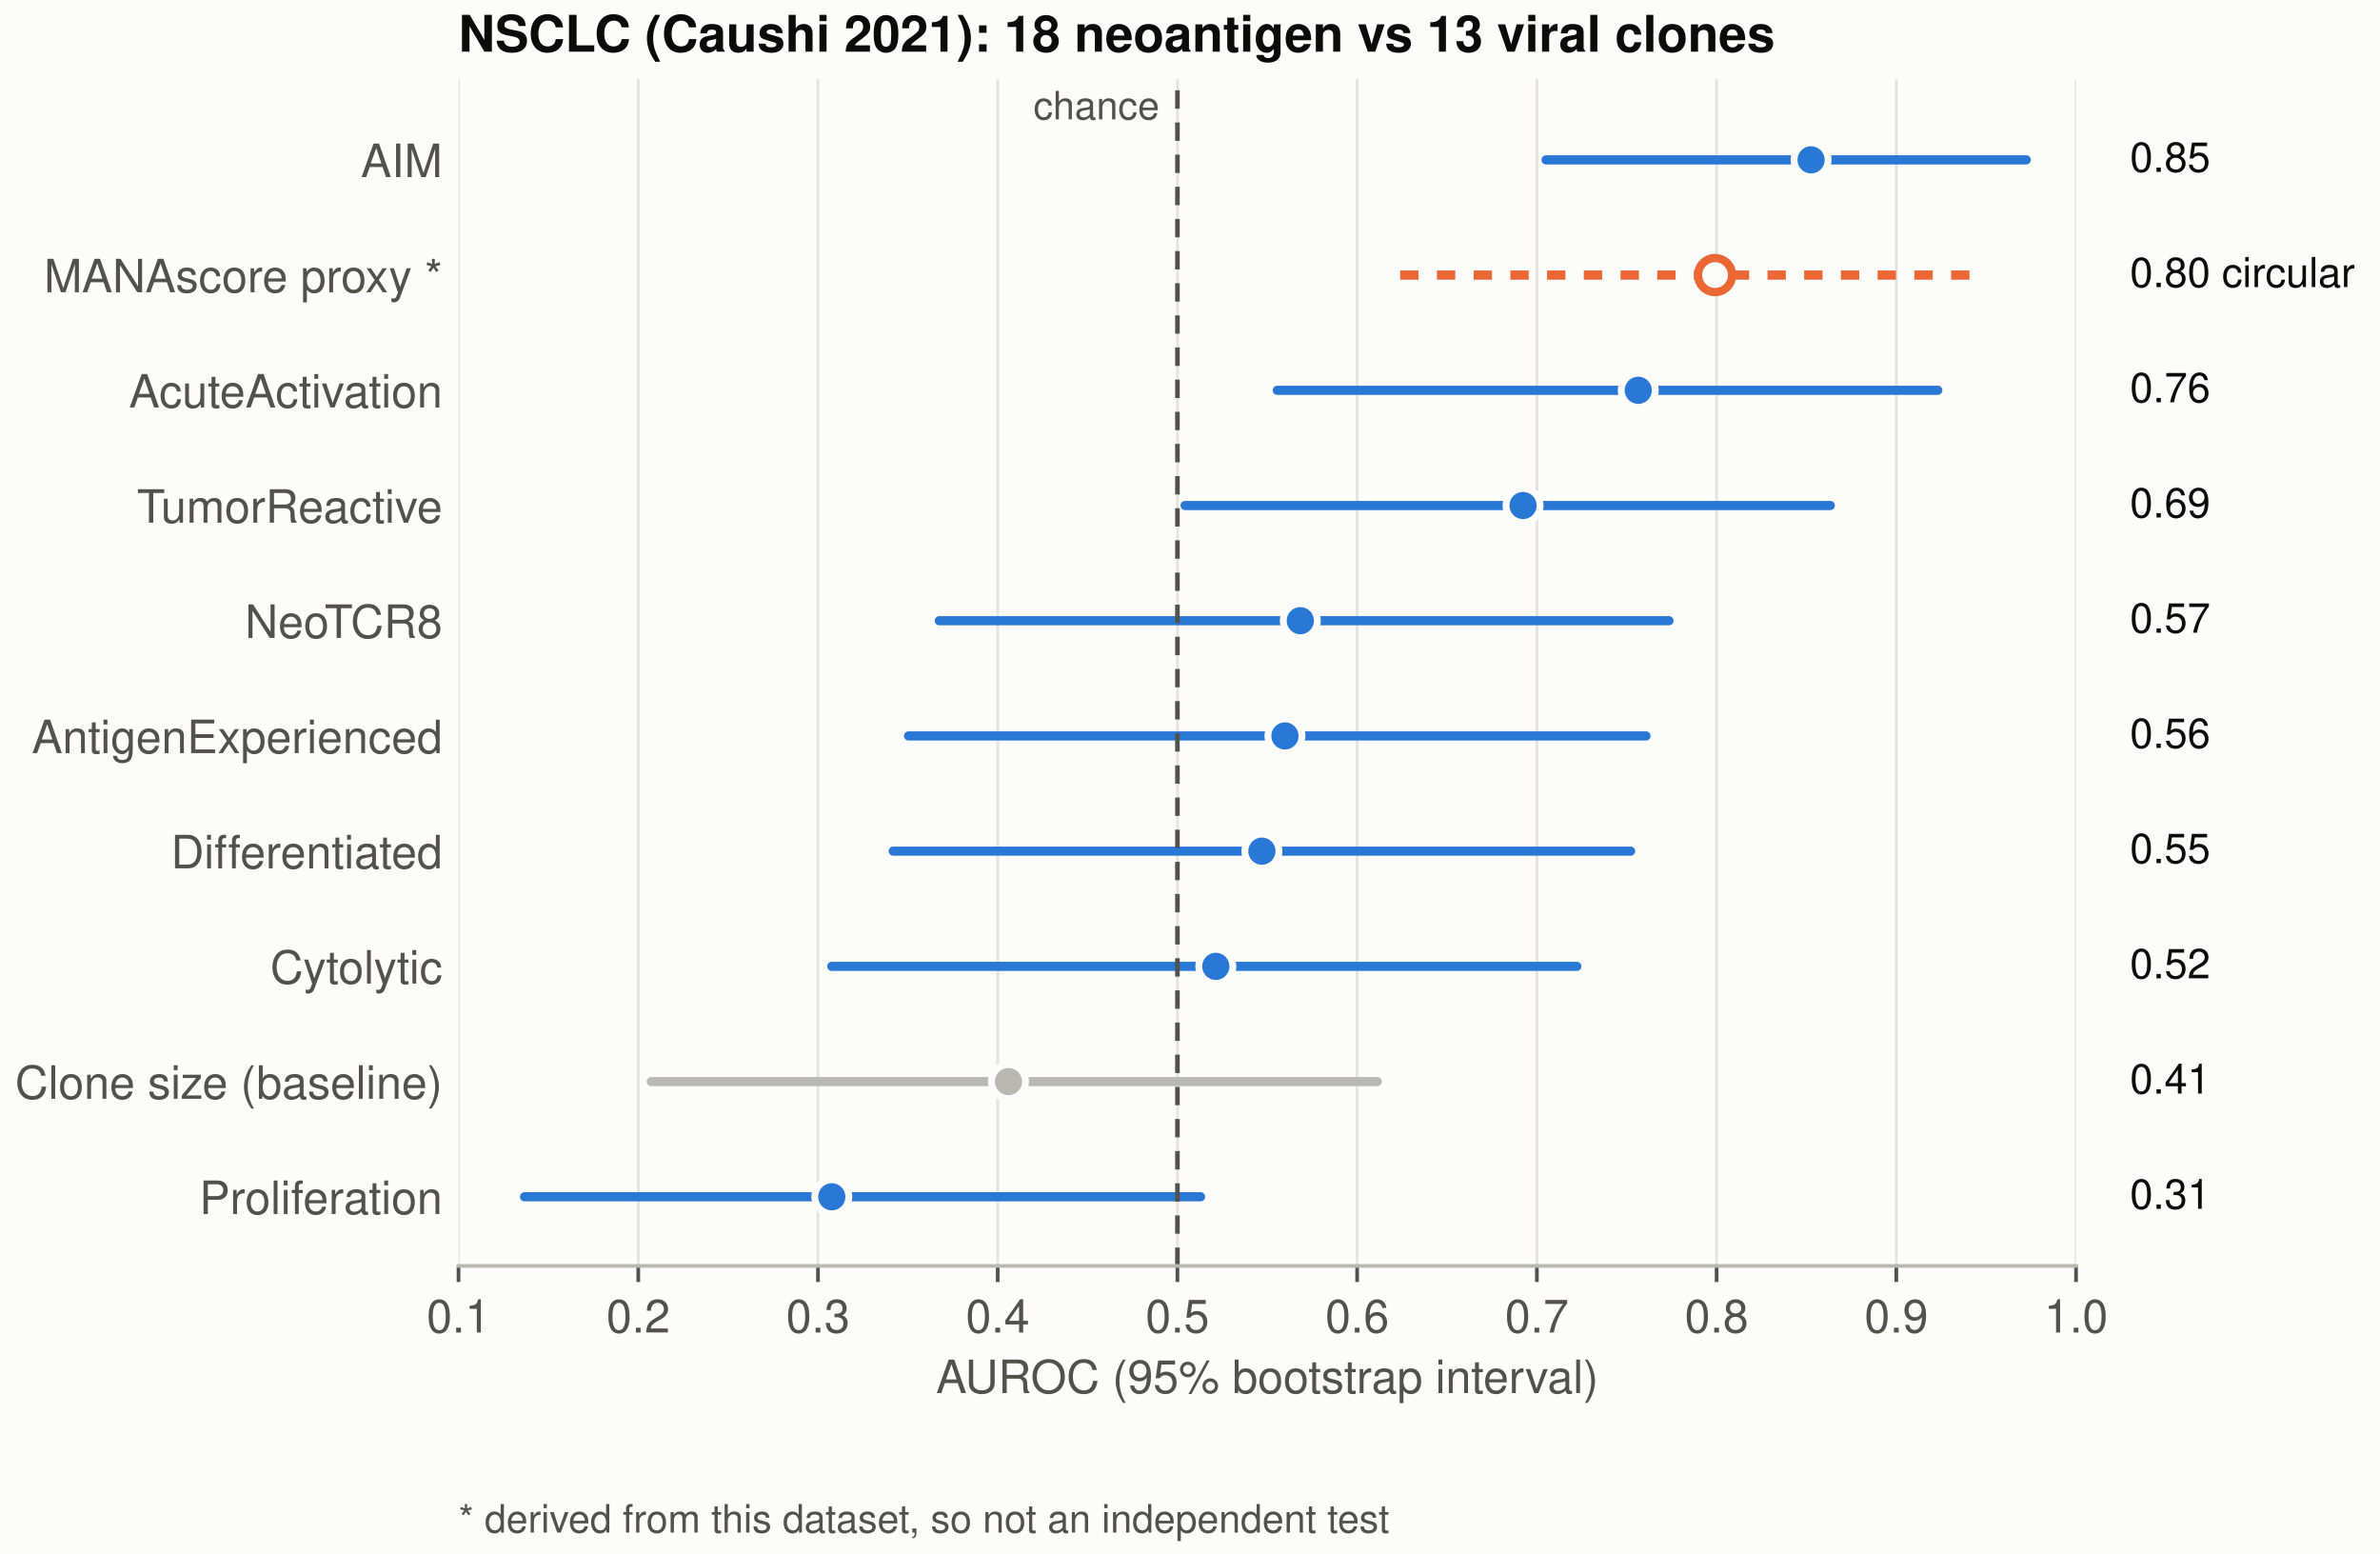
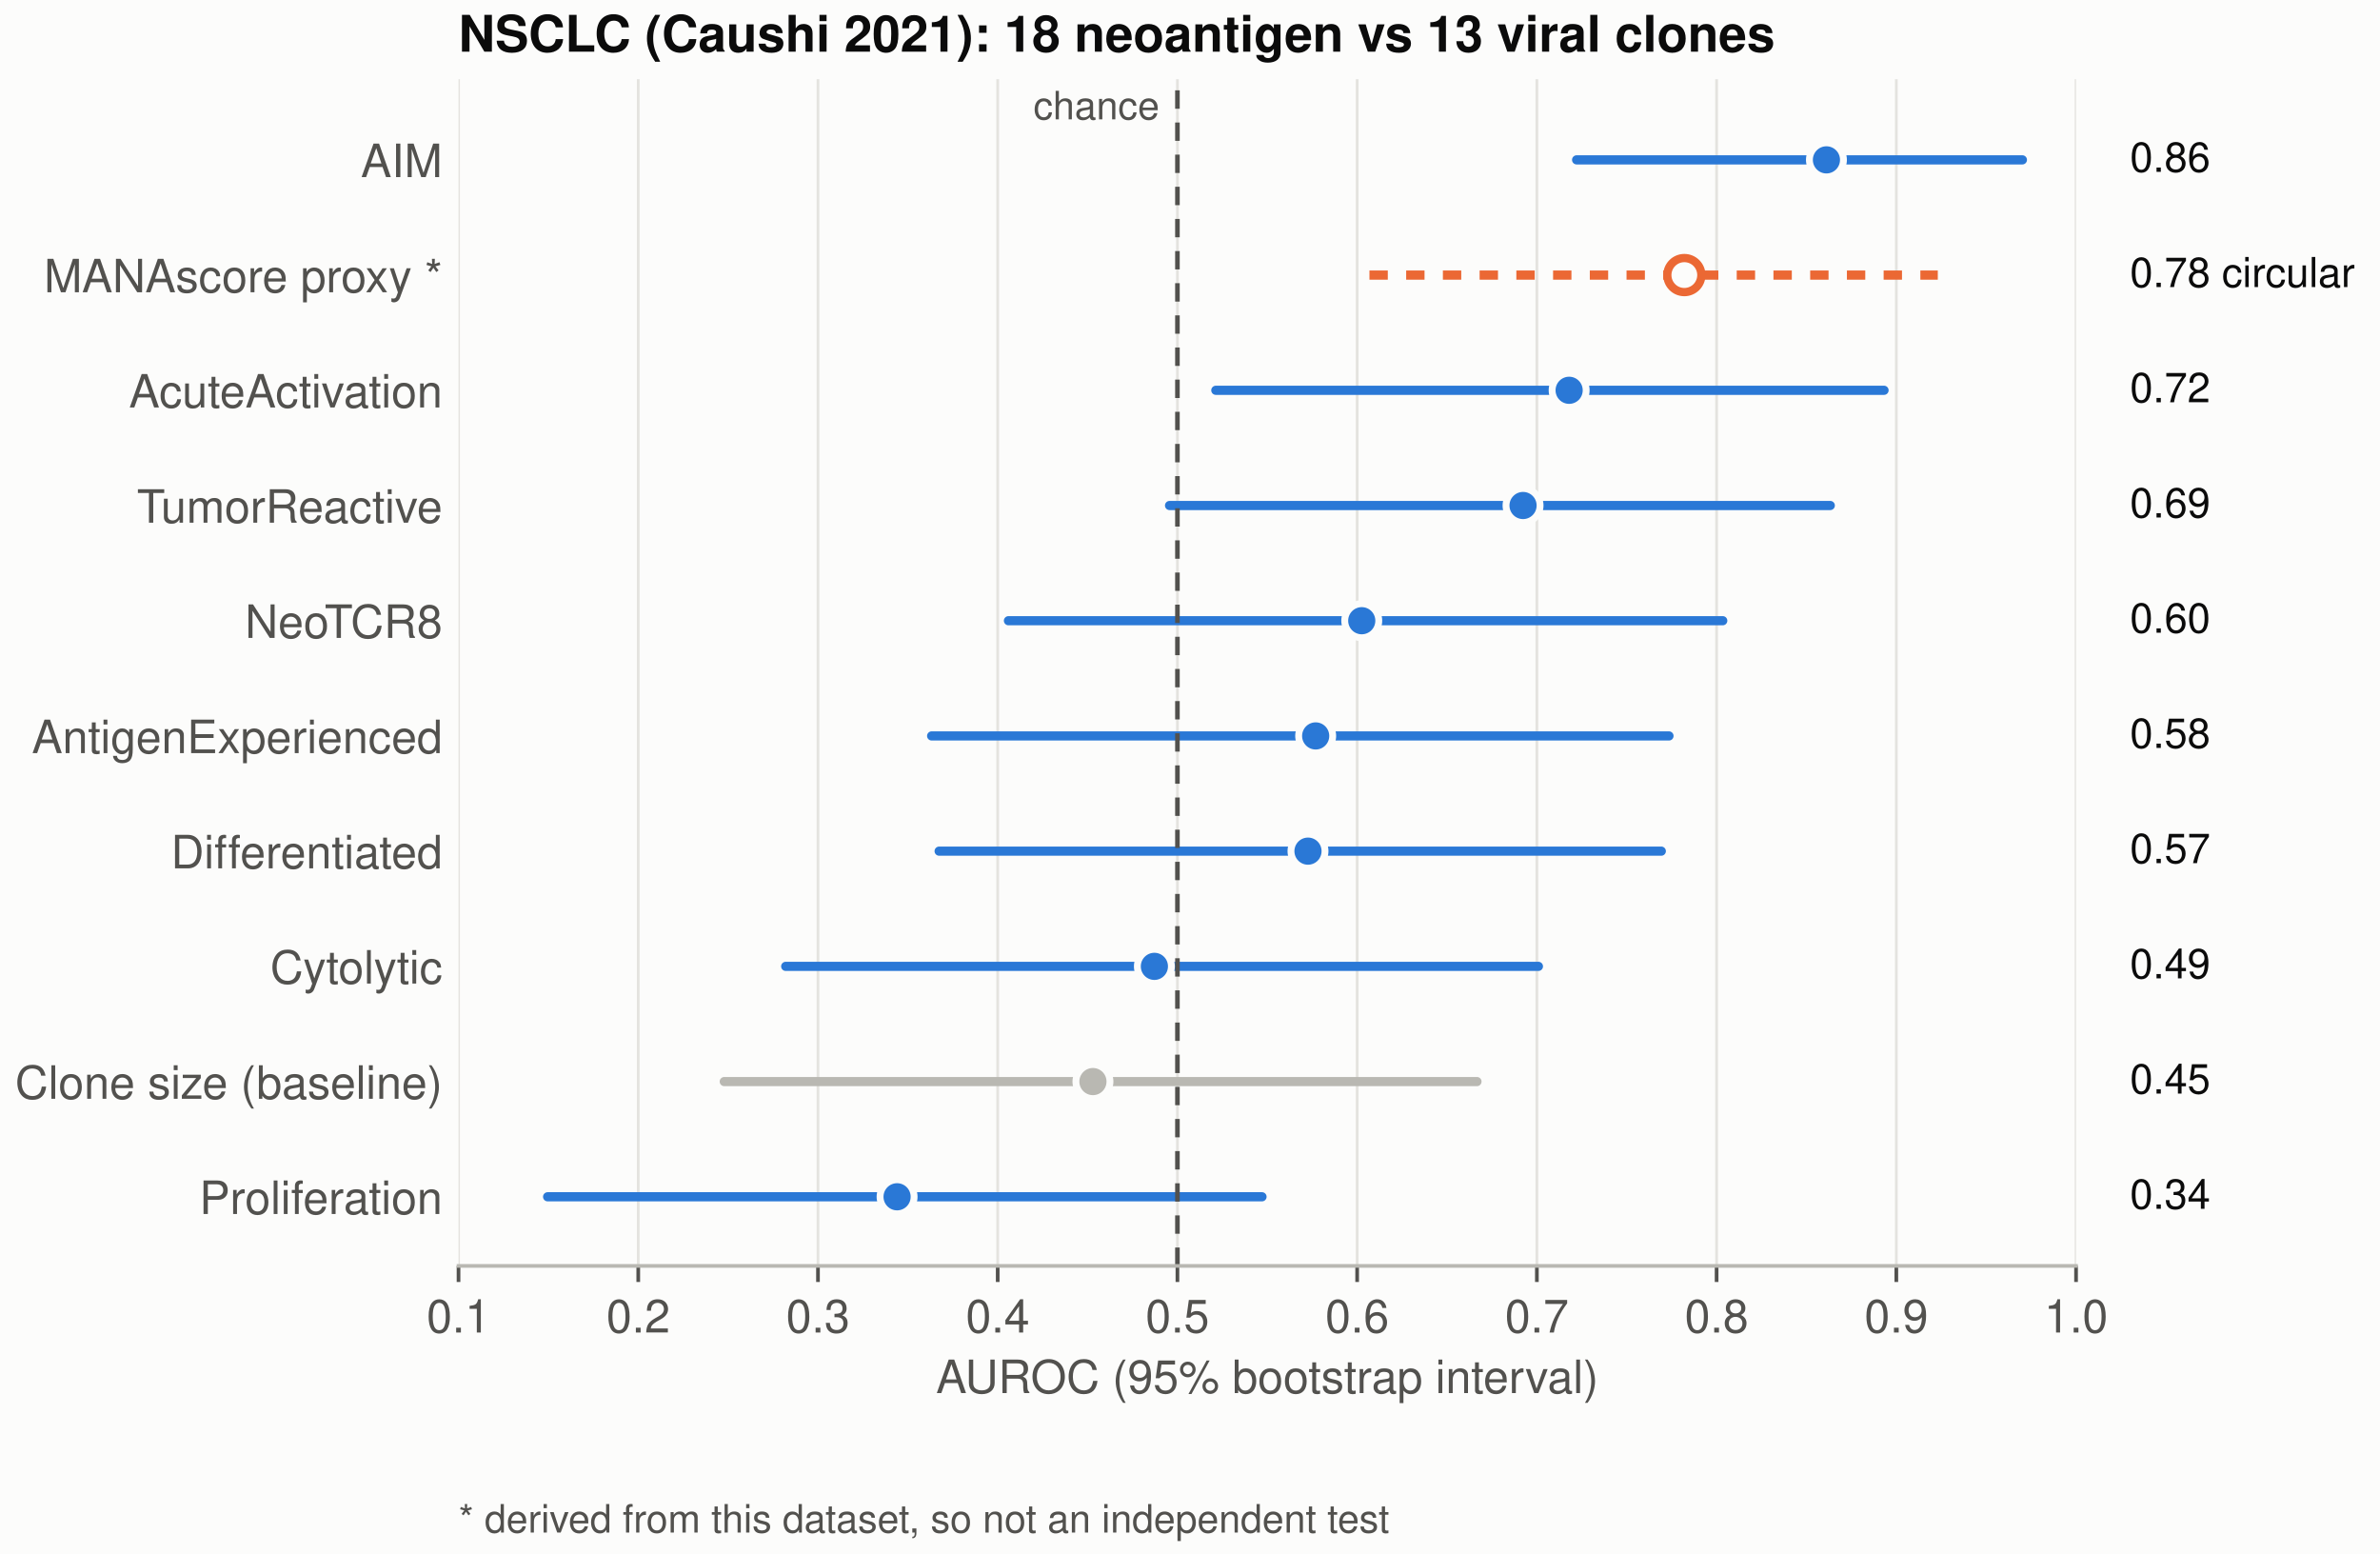
<svg xmlns="http://www.w3.org/2000/svg" xmlns:xlink="http://www.w3.org/1999/xlink" width="518.4pt" height="338.4pt" viewBox="0 0 518.4 338.4" version="1.1">
  <defs>
    <style type="text/css">*{stroke-linejoin: round; stroke-linecap: butt}</style>
  </defs>
  <g id="figure_1">
    <g id="patch_1">
      <path d="M 0 338.4  L 518.4 338.4  L 518.4 0  L 0 0  z " style="fill: #fcfcfb" />
    </g>
    <g id="axes_1">
      <g id="patch_2">
        <path d="M 99.874 275.675  L 452.195 275.675  L 452.195 17.25  L 99.874 17.25  z " style="fill: #fcfcfb" />
      </g>
      <g id="matplotlib.axis_1">
        <g id="xtick_1">
          <g id="line2d_1">
            <path d="M 99.874 275.675  L 99.874 17.25  " clip-path="url(#p249b985e06)" style="fill: none; stroke: #e4e3df; stroke-width: 0.6; stroke-linecap: square" />
          </g>
          <g id="line2d_2">
            <defs>
              <path id="mc6937c2ae9" d="M 0 0  L 0 3.5  " style="stroke: #52514e; stroke-width: 0.8" />
            </defs>
            <g>
              <use xlink:href="#mc6937c2ae9" x="99.874" y="275.675" style="fill: #52514e; stroke: #52514e; stroke-width: 0.8" />
            </g>
          </g>
          <g id="text_1">
            <text style="font-size: 10px; font-family: 'Helvetica', 'Arial', 'DejaVu Sans'; text-anchor: middle; fill: #52514e" x="99.874" y="290.175" transform="rotate(-0 99.87368 290.1752)">0.1</text>
          </g>
        </g>
        <g id="xtick_2">
          <g id="line2d_3">
            <path d="M 139.02 275.675  L 139.02 17.25  " clip-path="url(#p249b985e06)" style="fill: none; stroke: #e4e3df; stroke-width: 0.6; stroke-linecap: square" />
          </g>
          <g id="line2d_4">
            <g>
              <use xlink:href="#mc6937c2ae9" x="139.02" y="275.675" style="fill: #52514e; stroke: #52514e; stroke-width: 0.8" />
            </g>
          </g>
          <g id="text_2">
            <text style="font-size: 10px; font-family: 'Helvetica', 'Arial', 'DejaVu Sans'; text-anchor: middle; fill: #52514e" x="139.02" y="290.175" transform="rotate(-0 139.0204 290.1752)">0.2</text>
          </g>
        </g>
        <g id="xtick_3">
          <g id="line2d_5">
            <path d="M 178.167 275.675  L 178.167 17.25  " clip-path="url(#p249b985e06)" style="fill: none; stroke: #e4e3df; stroke-width: 0.6; stroke-linecap: square" />
          </g>
          <g id="line2d_6">
            <g>
              <use xlink:href="#mc6937c2ae9" x="178.167" y="275.675" style="fill: #52514e; stroke: #52514e; stroke-width: 0.8" />
            </g>
          </g>
          <g id="text_3">
            <text style="font-size: 10px; font-family: 'Helvetica', 'Arial', 'DejaVu Sans'; text-anchor: middle; fill: #52514e" x="178.167" y="290.175" transform="rotate(-0 178.1672 290.1752)">0.3</text>
          </g>
        </g>
        <g id="xtick_4">
          <g id="line2d_7">
            <path d="M 217.314 275.675  L 217.314 17.25  " clip-path="url(#p249b985e06)" style="fill: none; stroke: #e4e3df; stroke-width: 0.6; stroke-linecap: square" />
          </g>
          <g id="line2d_8">
            <g>
              <use xlink:href="#mc6937c2ae9" x="217.314" y="275.675" style="fill: #52514e; stroke: #52514e; stroke-width: 0.8" />
            </g>
          </g>
          <g id="text_4">
            <text style="font-size: 10px; font-family: 'Helvetica', 'Arial', 'DejaVu Sans'; text-anchor: middle; fill: #52514e" x="217.314" y="290.175" transform="rotate(-0 217.314 290.1752)">0.4</text>
          </g>
        </g>
        <g id="xtick_5">
          <g id="line2d_9">
            <path d="M 256.461 275.675  L 256.461 17.25  " clip-path="url(#p249b985e06)" style="fill: none; stroke: #e4e3df; stroke-width: 0.6; stroke-linecap: square" />
          </g>
          <g id="line2d_10">
            <g>
              <use xlink:href="#mc6937c2ae9" x="256.461" y="275.675" style="fill: #52514e; stroke: #52514e; stroke-width: 0.8" />
            </g>
          </g>
          <g id="text_5">
            <text style="font-size: 10px; font-family: 'Helvetica', 'Arial', 'DejaVu Sans'; text-anchor: middle; fill: #52514e" x="256.461" y="290.175" transform="rotate(-0 256.4607 290.1752)">0.5</text>
          </g>
        </g>
        <g id="xtick_6">
          <g id="line2d_11">
            <path d="M 295.608 275.675  L 295.608 17.25  " clip-path="url(#p249b985e06)" style="fill: none; stroke: #e4e3df; stroke-width: 0.6; stroke-linecap: square" />
          </g>
          <g id="line2d_12">
            <g>
              <use xlink:href="#mc6937c2ae9" x="295.608" y="275.675" style="fill: #52514e; stroke: #52514e; stroke-width: 0.8" />
            </g>
          </g>
          <g id="text_6">
            <text style="font-size: 10px; font-family: 'Helvetica', 'Arial', 'DejaVu Sans'; text-anchor: middle; fill: #52514e" x="295.608" y="290.175" transform="rotate(-0 295.6075 290.1752)">0.6</text>
          </g>
        </g>
        <g id="xtick_7">
          <g id="line2d_13">
            <path d="M 334.754 275.675  L 334.754 17.25  " clip-path="url(#p249b985e06)" style="fill: none; stroke: #e4e3df; stroke-width: 0.6; stroke-linecap: square" />
          </g>
          <g id="line2d_14">
            <g>
              <use xlink:href="#mc6937c2ae9" x="334.754" y="275.675" style="fill: #52514e; stroke: #52514e; stroke-width: 0.8" />
            </g>
          </g>
          <g id="text_7">
            <text style="font-size: 10px; font-family: 'Helvetica', 'Arial', 'DejaVu Sans'; text-anchor: middle; fill: #52514e" x="334.754" y="290.175" transform="rotate(-0 334.7543 290.1752)">0.7</text>
          </g>
        </g>
        <g id="xtick_8">
          <g id="line2d_15">
            <path d="M 373.901 275.675  L 373.901 17.25  " clip-path="url(#p249b985e06)" style="fill: none; stroke: #e4e3df; stroke-width: 0.6; stroke-linecap: square" />
          </g>
          <g id="line2d_16">
            <g>
              <use xlink:href="#mc6937c2ae9" x="373.901" y="275.675" style="fill: #52514e; stroke: #52514e; stroke-width: 0.8" />
            </g>
          </g>
          <g id="text_8">
            <text style="font-size: 10px; font-family: 'Helvetica', 'Arial', 'DejaVu Sans'; text-anchor: middle; fill: #52514e" x="373.901" y="290.175" transform="rotate(-0 373.9011 290.1752)">0.8</text>
          </g>
        </g>
        <g id="xtick_9">
          <g id="line2d_17">
            <path d="M 413.048 275.675  L 413.048 17.25  " clip-path="url(#p249b985e06)" style="fill: none; stroke: #e4e3df; stroke-width: 0.6; stroke-linecap: square" />
          </g>
          <g id="line2d_18">
            <g>
              <use xlink:href="#mc6937c2ae9" x="413.048" y="275.675" style="fill: #52514e; stroke: #52514e; stroke-width: 0.8" />
            </g>
          </g>
          <g id="text_9">
            <text style="font-size: 10px; font-family: 'Helvetica', 'Arial', 'DejaVu Sans'; text-anchor: middle; fill: #52514e" x="413.048" y="290.175" transform="rotate(-0 413.0478 290.1752)">0.9</text>
          </g>
        </g>
        <g id="xtick_10">
          <g id="line2d_19">
            <path d="M 452.195 275.675  L 452.195 17.25  " clip-path="url(#p249b985e06)" style="fill: none; stroke: #e4e3df; stroke-width: 0.6; stroke-linecap: square" />
          </g>
          <g id="line2d_20">
            <g>
              <use xlink:href="#mc6937c2ae9" x="452.195" y="275.675" style="fill: #52514e; stroke: #52514e; stroke-width: 0.8" />
            </g>
          </g>
          <g id="text_10">
            <text style="font-size: 10px; font-family: 'Helvetica', 'Arial', 'DejaVu Sans'; text-anchor: middle; fill: #52514e" x="452.195" y="290.175" transform="rotate(-0 452.1946 290.1752)">1.0</text>
          </g>
        </g>
        <g id="text_11">
          <text style="font-size: 10px; font-family: 'Helvetica', 'Arial', 'DejaVu Sans'; text-anchor: middle; fill: #52514e" x="276.034" y="303.374" transform="rotate(-0 276.0341 303.3744)">AUROC (95% bootstrap interval)</text>
        </g>
      </g>
      <g id="matplotlib.axis_2">
        <g id="ytick_1">
          <g id="line2d_21" />
          <g id="text_12">
            <text style="font-size: 10px; font-family: 'Helvetica', 'Arial', 'DejaVu Sans'; text-anchor: end; fill: #52514e" x="96.374" y="264.371" transform="rotate(-0 96.37368 264.3713)">Proliferation</text>
          </g>
        </g>
        <g id="ytick_2">
          <g id="line2d_22" />
          <g id="text_13">
            <text style="font-size: 10px; font-family: 'Helvetica', 'Arial', 'DejaVu Sans'; text-anchor: end; fill: #52514e" x="96.374" y="239.282" transform="rotate(-0 96.37368 239.2815)">Clone size (baseline)</text>
          </g>
        </g>
        <g id="ytick_3">
          <g id="line2d_23" />
          <g id="text_14">
            <text style="font-size: 10px; font-family: 'Helvetica', 'Arial', 'DejaVu Sans'; text-anchor: end; fill: #52514e" x="96.374" y="214.192" transform="rotate(-0 96.37368 214.1917)">Cytolytic</text>
          </g>
        </g>
        <g id="ytick_4">
          <g id="line2d_24" />
          <g id="text_15">
            <text style="font-size: 10px; font-family: 'Helvetica', 'Arial', 'DejaVu Sans'; text-anchor: end; fill: #52514e" x="96.374" y="189.102" transform="rotate(-0 96.37368 189.1019)">Differentiated</text>
          </g>
        </g>
        <g id="ytick_5">
          <g id="line2d_25" />
          <g id="text_16">
            <text style="font-size: 10px; font-family: 'Helvetica', 'Arial', 'DejaVu Sans'; text-anchor: end; fill: #52514e" x="96.374" y="164.012" transform="rotate(-0 96.37368 164.0121)">AntigenExperienced</text>
          </g>
        </g>
        <g id="ytick_6">
          <g id="line2d_26" />
          <g id="text_17">
            <text style="font-size: 10px; font-family: 'Helvetica', 'Arial', 'DejaVu Sans'; text-anchor: end; fill: #52514e" x="96.374" y="138.922" transform="rotate(-0 96.37368 138.9223)">NeoTCR8</text>
          </g>
        </g>
        <g id="ytick_7">
          <g id="line2d_27" />
          <g id="text_18">
            <text style="font-size: 10px; font-family: 'Helvetica', 'Arial', 'DejaVu Sans'; text-anchor: end; fill: #52514e" x="96.374" y="113.833" transform="rotate(-0 96.37368 113.8325)">TumorReactive</text>
          </g>
        </g>
        <g id="ytick_8">
          <g id="line2d_28" />
          <g id="text_19">
            <text style="font-size: 10px; font-family: 'Helvetica', 'Arial', 'DejaVu Sans'; text-anchor: end; fill: #52514e" x="96.374" y="88.743" transform="rotate(-0 96.37368 88.74271)">AcuteActivation</text>
          </g>
        </g>
        <g id="ytick_9">
          <g id="line2d_29" />
          <g id="text_20">
            <text style="font-size: 10px; font-family: 'Helvetica', 'Arial', 'DejaVu Sans'; text-anchor: end; fill: #52514e" x="96.374" y="63.653" transform="rotate(-0 96.37368 63.6529)">MANAscore proxy *</text>
          </g>
        </g>
        <g id="ytick_10">
          <g id="line2d_30" />
          <g id="text_21">
            <text style="font-size: 10px; font-family: 'Helvetica', 'Arial', 'DejaVu Sans'; text-anchor: end; fill: #52514e" x="96.374" y="38.563" transform="rotate(-0 96.37368 38.5631)">AIM</text>
          </g>
        </g>
      </g>
      <g id="line2d_31">
-         <path d="M 114.261 260.621  L 261.5 260.621  " clip-path="url(#p249b985e06)" style="fill: none; stroke: #2a78d6; stroke-width: 2; stroke-linecap: round" />
+         <path d="M 119.28 260.621  L 274.884 260.621  " clip-path="url(#p249b985e06)" style="fill: none; stroke: #2a78d6; stroke-width: 2; stroke-linecap: round" />
      </g>
      <g id="line2d_32">
-         <path d="M 141.864 235.532  L 299.978 235.532  " clip-path="url(#p249b985e06)" style="fill: none; stroke: #b9b8b2; stroke-width: 2; stroke-linecap: round" />
+         <path d="M 157.757 235.532  L 321.705 235.532  " clip-path="url(#p249b985e06)" style="fill: none; stroke: #b9b8b2; stroke-width: 2; stroke-linecap: round" />
      </g>
      <g id="line2d_33">
-         <path d="M 181.179 210.442  L 343.454 210.442  " clip-path="url(#p249b985e06)" style="fill: none; stroke: #2a78d6; stroke-width: 2; stroke-linecap: round" />
+         <path d="M 171.141 210.442  L 335.089 210.442  " clip-path="url(#p249b985e06)" style="fill: none; stroke: #2a78d6; stroke-width: 2; stroke-linecap: round" />
      </g>
      <g id="line2d_34">
-         <path d="M 194.562 185.352  L 355.164 185.352  " clip-path="url(#p249b985e06)" style="fill: none; stroke: #2a78d6; stroke-width: 2; stroke-linecap: round" />
+         <path d="M 204.558 185.352  L 361.856 185.352  " clip-path="url(#p249b985e06)" style="fill: none; stroke: #2a78d6; stroke-width: 2; stroke-linecap: round" />
      </g>
      <g id="line2d_35">
-         <path d="M 197.908 160.262  L 358.51 160.262  " clip-path="url(#p249b985e06)" style="fill: none; stroke: #2a78d6; stroke-width: 2; stroke-linecap: round" />
+         <path d="M 202.927 160.262  L 363.529 160.262  " clip-path="url(#p249b985e06)" style="fill: none; stroke: #2a78d6; stroke-width: 2; stroke-linecap: round" />
      </g>
      <g id="line2d_36">
-         <path d="M 204.6 135.172  L 363.529 135.172  " clip-path="url(#p249b985e06)" style="fill: none; stroke: #2a78d6; stroke-width: 2; stroke-linecap: round" />
+         <path d="M 219.656 135.172  L 375.239 135.172  " clip-path="url(#p249b985e06)" style="fill: none; stroke: #2a78d6; stroke-width: 2; stroke-linecap: round" />
      </g>
      <g id="line2d_37">
-         <path d="M 258.134 110.083  L 398.661 110.083  " clip-path="url(#p249b985e06)" style="fill: none; stroke: #2a78d6; stroke-width: 2; stroke-linecap: round" />
+         <path d="M 254.746 110.083  L 398.661 110.083  " clip-path="url(#p249b985e06)" style="fill: none; stroke: #2a78d6; stroke-width: 2; stroke-linecap: round" />
      </g>
      <g id="line2d_38">
-         <path d="M 278.209 84.993  L 422.082 84.993  " clip-path="url(#p249b985e06)" style="fill: none; stroke: #2a78d6; stroke-width: 2; stroke-linecap: round" />
+         <path d="M 264.825 84.993  L 410.371 84.993  " clip-path="url(#p249b985e06)" style="fill: none; stroke: #2a78d6; stroke-width: 2; stroke-linecap: round" />
      </g>
      <g id="line2d_39">
-         <path d="M 304.976 59.903  L 432.119 59.903  " clip-path="url(#p249b985e06)" style="fill: none; stroke-dasharray: 4,4; stroke-dashoffset: 0; stroke: #eb6834; stroke-width: 2" />
+         <path d="M 298.284 59.903  L 422.082 59.903  " clip-path="url(#p249b985e06)" style="fill: none; stroke-dasharray: 4,4; stroke-dashoffset: 0; stroke: #eb6834; stroke-width: 2" />
      </g>
      <g id="line2d_40">
-         <path d="M 336.762 34.813  L 441.341 34.813  " clip-path="url(#p249b985e06)" style="fill: none; stroke: #2a78d6; stroke-width: 2; stroke-linecap: round" />
+         <path d="M 343.412 34.813  L 440.505 34.813  " clip-path="url(#p249b985e06)" style="fill: none; stroke: #2a78d6; stroke-width: 2; stroke-linecap: round" />
      </g>
      <g id="line2d_41">
        <path d="M 256.461 275.675  L 256.461 17.25  " clip-path="url(#p249b985e06)" style="fill: none; stroke-dasharray: 4,3; stroke-dashoffset: 0; stroke: #52514e" />
      </g>
      <g id="patch_3">
        <path d="M 99.874 275.675  L 452.195 275.675  " style="fill: none; stroke: #b9b8b2; stroke-width: 0.8; stroke-linejoin: miter; stroke-linecap: square" />
      </g>
      <g id="PathCollection_1">
        <defs>
          <path id="m8643592c82" d="M 0 3.708  C 0.983 3.708 1.927 3.317 2.622 2.622  C 3.317 1.927 3.708 0.983 3.708 0  C 3.708 -0.983 3.317 -1.927 2.622 -2.622  C 1.927 -3.317 0.983 -3.708 0 -3.708  C -0.983 -3.708 -1.927 -3.317 -2.622 -2.622  C -3.317 -1.927 -3.708 -0.983 -3.708 0  C -3.708 0.983 -3.317 1.927 -2.622 2.622  C -1.927 3.317 -0.983 3.708 0 3.708  z " style="stroke: #fcfcfb; stroke-width: 1.5" />
        </defs>
        <g clip-path="url(#p249b985e06)">
-           <use xlink:href="#m8643592c82" x="181.179" y="260.621" style="fill: #2a78d6; stroke: #fcfcfb; stroke-width: 1.5" />
+           <use xlink:href="#m8643592c82" x="195.398" y="260.621" style="fill: #2a78d6; stroke: #fcfcfb; stroke-width: 1.5" />
        </g>
      </g>
      <g id="text_22">
-         <text style="font-size: 9px; font-family: 'Helvetica', 'Arial', 'DejaVu Sans'; text-anchor: start; fill: #0b0b0b" x="463.939" y="263.232" transform="rotate(-0 463.9386 263.2317)">0.31</text>
+         <text style="font-size: 9px; font-family: 'Helvetica', 'Arial', 'DejaVu Sans'; text-anchor: start; fill: #0b0b0b" x="463.939" y="263.232" transform="rotate(-0 463.9386 263.2317)">0.34</text>
      </g>
      <g id="PathCollection_2">
        <defs>
          <path id="mb91e3c3a3a" d="M 0 3.708  C 0.983 3.708 1.927 3.317 2.622 2.622  C 3.317 1.927 3.708 0.983 3.708 0  C 3.708 -0.983 3.317 -1.927 2.622 -2.622  C 1.927 -3.317 0.983 -3.708 0 -3.708  C -0.983 -3.708 -1.927 -3.317 -2.622 -2.622  C -3.317 -1.927 -3.708 -0.983 -3.708 0  C -3.708 0.983 -3.317 1.927 -2.622 2.622  C -1.927 3.317 -0.983 3.708 0 3.708  z " style="stroke: #fcfcfb; stroke-width: 1.5" />
        </defs>
        <g clip-path="url(#p249b985e06)">
-           <use xlink:href="#mb91e3c3a3a" x="219.656" y="235.532" style="fill: #b9b8b2; stroke: #fcfcfb; stroke-width: 1.5" />
+           <use xlink:href="#mb91e3c3a3a" x="238.058" y="235.532" style="fill: #b9b8b2; stroke: #fcfcfb; stroke-width: 1.5" />
        </g>
      </g>
      <g id="text_23">
-         <text style="font-size: 9px; font-family: 'Helvetica', 'Arial', 'DejaVu Sans'; text-anchor: start; fill: #0b0b0b" x="463.939" y="238.142" transform="rotate(-0 463.9386 238.1419)">0.41</text>
+         <text style="font-size: 9px; font-family: 'Helvetica', 'Arial', 'DejaVu Sans'; text-anchor: start; fill: #0b0b0b" x="463.939" y="238.142" transform="rotate(-0 463.9386 238.1419)">0.45</text>
      </g>
      <g id="PathCollection_3">
        <g clip-path="url(#p249b985e06)">
-           <use xlink:href="#m8643592c82" x="264.825" y="210.442" style="fill: #2a78d6; stroke: #fcfcfb; stroke-width: 1.5" />
+           <use xlink:href="#m8643592c82" x="251.442" y="210.442" style="fill: #2a78d6; stroke: #fcfcfb; stroke-width: 1.5" />
        </g>
      </g>
      <g id="text_24">
-         <text style="font-size: 9px; font-family: 'Helvetica', 'Arial', 'DejaVu Sans'; text-anchor: start; fill: #0b0b0b" x="463.939" y="213.052" transform="rotate(-0 463.9386 213.0521)">0.52</text>
+         <text style="font-size: 9px; font-family: 'Helvetica', 'Arial', 'DejaVu Sans'; text-anchor: start; fill: #0b0b0b" x="463.939" y="213.052" transform="rotate(-0 463.9386 213.0521)">0.49</text>
      </g>
      <g id="PathCollection_4">
        <g clip-path="url(#p249b985e06)">
-           <use xlink:href="#m8643592c82" x="274.863" y="185.352" style="fill: #2a78d6; stroke: #fcfcfb; stroke-width: 1.5" />
+           <use xlink:href="#m8643592c82" x="284.901" y="185.352" style="fill: #2a78d6; stroke: #fcfcfb; stroke-width: 1.5" />
        </g>
      </g>
      <g id="text_25">
-         <text style="font-size: 9px; font-family: 'Helvetica', 'Arial', 'DejaVu Sans'; text-anchor: start; fill: #0b0b0b" x="463.939" y="187.962" transform="rotate(-0 463.9386 187.9623)">0.55</text>
+         <text style="font-size: 9px; font-family: 'Helvetica', 'Arial', 'DejaVu Sans'; text-anchor: start; fill: #0b0b0b" x="463.939" y="187.962" transform="rotate(-0 463.9386 187.9623)">0.57</text>
      </g>
      <g id="PathCollection_5">
        <g clip-path="url(#p249b985e06)">
-           <use xlink:href="#m8643592c82" x="279.882" y="160.262" style="fill: #2a78d6; stroke: #fcfcfb; stroke-width: 1.5" />
+           <use xlink:href="#m8643592c82" x="286.574" y="160.262" style="fill: #2a78d6; stroke: #fcfcfb; stroke-width: 1.5" />
        </g>
      </g>
      <g id="text_26">
-         <text style="font-size: 9px; font-family: 'Helvetica', 'Arial', 'DejaVu Sans'; text-anchor: start; fill: #0b0b0b" x="463.939" y="162.872" transform="rotate(-0 463.9386 162.8725)">0.56</text>
+         <text style="font-size: 9px; font-family: 'Helvetica', 'Arial', 'DejaVu Sans'; text-anchor: start; fill: #0b0b0b" x="463.939" y="162.872" transform="rotate(-0 463.9386 162.8725)">0.58</text>
      </g>
      <g id="PathCollection_6">
        <g clip-path="url(#p249b985e06)">
-           <use xlink:href="#m8643592c82" x="283.228" y="135.172" style="fill: #2a78d6; stroke: #fcfcfb; stroke-width: 1.5" />
+           <use xlink:href="#m8643592c82" x="296.611" y="135.172" style="fill: #2a78d6; stroke: #fcfcfb; stroke-width: 1.5" />
        </g>
      </g>
      <g id="text_27">
-         <text style="font-size: 9px; font-family: 'Helvetica', 'Arial', 'DejaVu Sans'; text-anchor: start; fill: #0b0b0b" x="463.939" y="137.783" transform="rotate(-0 463.9386 137.7827)">0.57</text>
+         <text style="font-size: 9px; font-family: 'Helvetica', 'Arial', 'DejaVu Sans'; text-anchor: start; fill: #0b0b0b" x="463.939" y="137.783" transform="rotate(-0 463.9386 137.7827)">0.60</text>
      </g>
      <g id="PathCollection_7">
        <g clip-path="url(#p249b985e06)">
          <use xlink:href="#m8643592c82" x="331.743" y="110.083" style="fill: #2a78d6; stroke: #fcfcfb; stroke-width: 1.5" />
        </g>
      </g>
      <g id="text_28">
        <text style="font-size: 9px; font-family: 'Helvetica', 'Arial', 'DejaVu Sans'; text-anchor: start; fill: #0b0b0b" x="463.939" y="112.693" transform="rotate(-0 463.9386 112.6929)">0.69</text>
      </g>
      <g id="PathCollection_8">
        <g clip-path="url(#p249b985e06)">
-           <use xlink:href="#m8643592c82" x="356.837" y="84.993" style="fill: #2a78d6; stroke: #fcfcfb; stroke-width: 1.5" />
+           <use xlink:href="#m8643592c82" x="341.781" y="84.993" style="fill: #2a78d6; stroke: #fcfcfb; stroke-width: 1.5" />
        </g>
      </g>
      <g id="text_29">
-         <text style="font-size: 9px; font-family: 'Helvetica', 'Arial', 'DejaVu Sans'; text-anchor: start; fill: #0b0b0b" x="463.939" y="87.603" transform="rotate(-0 463.9386 87.60306)">0.76</text>
+         <text style="font-size: 9px; font-family: 'Helvetica', 'Arial', 'DejaVu Sans'; text-anchor: start; fill: #0b0b0b" x="463.939" y="87.603" transform="rotate(-0 463.9386 87.60306)">0.72</text>
      </g>
      <g id="PathCollection_9">
        <defs>
          <path id="m126399fec9" d="M 0 3.708  C 0.983 3.708 1.927 3.317 2.622 2.622  C 3.317 1.927 3.708 0.983 3.708 0  C 3.708 -0.983 3.317 -1.927 2.622 -2.622  C 1.927 -3.317 0.983 -3.708 0 -3.708  C -0.983 -3.708 -1.927 -3.317 -2.622 -2.622  C -3.317 -1.927 -3.708 -0.983 -3.708 0  C -3.708 0.983 -3.317 1.927 -2.622 2.622  C -1.927 3.317 -0.983 3.708 0 3.708  z " style="stroke: #eb6834; stroke-width: 1.8" />
        </defs>
        <g clip-path="url(#p249b985e06)">
-           <use xlink:href="#m126399fec9" x="373.566" y="59.903" style="fill: #fcfcfb; stroke: #eb6834; stroke-width: 1.8" />
+           <use xlink:href="#m126399fec9" x="366.875" y="59.903" style="fill: #fcfcfb; stroke: #eb6834; stroke-width: 1.8" />
        </g>
      </g>
      <g id="text_30">
-         <text style="font-size: 9px; font-family: 'Helvetica', 'Arial', 'DejaVu Sans'; text-anchor: start; fill: #0b0b0b" x="463.939" y="62.513" transform="rotate(-0 463.9386 62.51326)">0.80  circular</text>
+         <text style="font-size: 9px; font-family: 'Helvetica', 'Arial', 'DejaVu Sans'; text-anchor: start; fill: #0b0b0b" x="463.939" y="62.513" transform="rotate(-0 463.9386 62.51326)">0.78  circular</text>
      </g>
      <g id="PathCollection_10">
        <g clip-path="url(#p249b985e06)">
-           <use xlink:href="#m8643592c82" x="394.478" y="34.813" style="fill: #2a78d6; stroke: #fcfcfb; stroke-width: 1.5" />
+           <use xlink:href="#m8643592c82" x="397.824" y="34.813" style="fill: #2a78d6; stroke: #fcfcfb; stroke-width: 1.5" />
        </g>
      </g>
      <g id="text_31">
-         <text style="font-size: 9px; font-family: 'Helvetica', 'Arial', 'DejaVu Sans'; text-anchor: start; fill: #0b0b0b" x="463.939" y="37.423" transform="rotate(-0 463.9386 37.42345)">0.85</text>
+         <text style="font-size: 9px; font-family: 'Helvetica', 'Arial', 'DejaVu Sans'; text-anchor: start; fill: #0b0b0b" x="463.939" y="37.423" transform="rotate(-0 463.9386 37.42345)">0.86</text>
      </g>
      <g id="text_32">
        <text style="font-size: 8.5px; font-family: 'Helvetica', 'Arial', 'DejaVu Sans'; text-anchor: start; fill: #52514e" x="99.874" y="333.735" transform="rotate(-0 99.87368 333.7352)">* derived from this dataset, so not an independent test</text>
      </g>
      <g id="text_33">
        <text style="font-size: 8.5px; font-family: 'Helvetica', 'Arial', 'DejaVu Sans'; text-anchor: end; fill: #52514e" x="252.546" y="25.988" transform="rotate(-0 252.5461 25.98802)">chance</text>
      </g>
      <g id="text_34">
        <text style="font-weight: 700; font-size: 11px; font-family: 'Helvetica', 'Arial', 'DejaVu Sans'; text-anchor: start; fill: #0b0b0b" x="99.874" y="11.25" transform="rotate(-0 99.87368 11.25024)">NSCLC (Caushi 2021): 18 neoantigen vs 13 viral clones</text>
      </g>
    </g>
  </g>
  <defs>
    <clipPath id="p249b985e06">
      <rect x="99.874" y="17.25" width="352.321" height="258.425" />
    </clipPath>
  </defs>
</svg>
